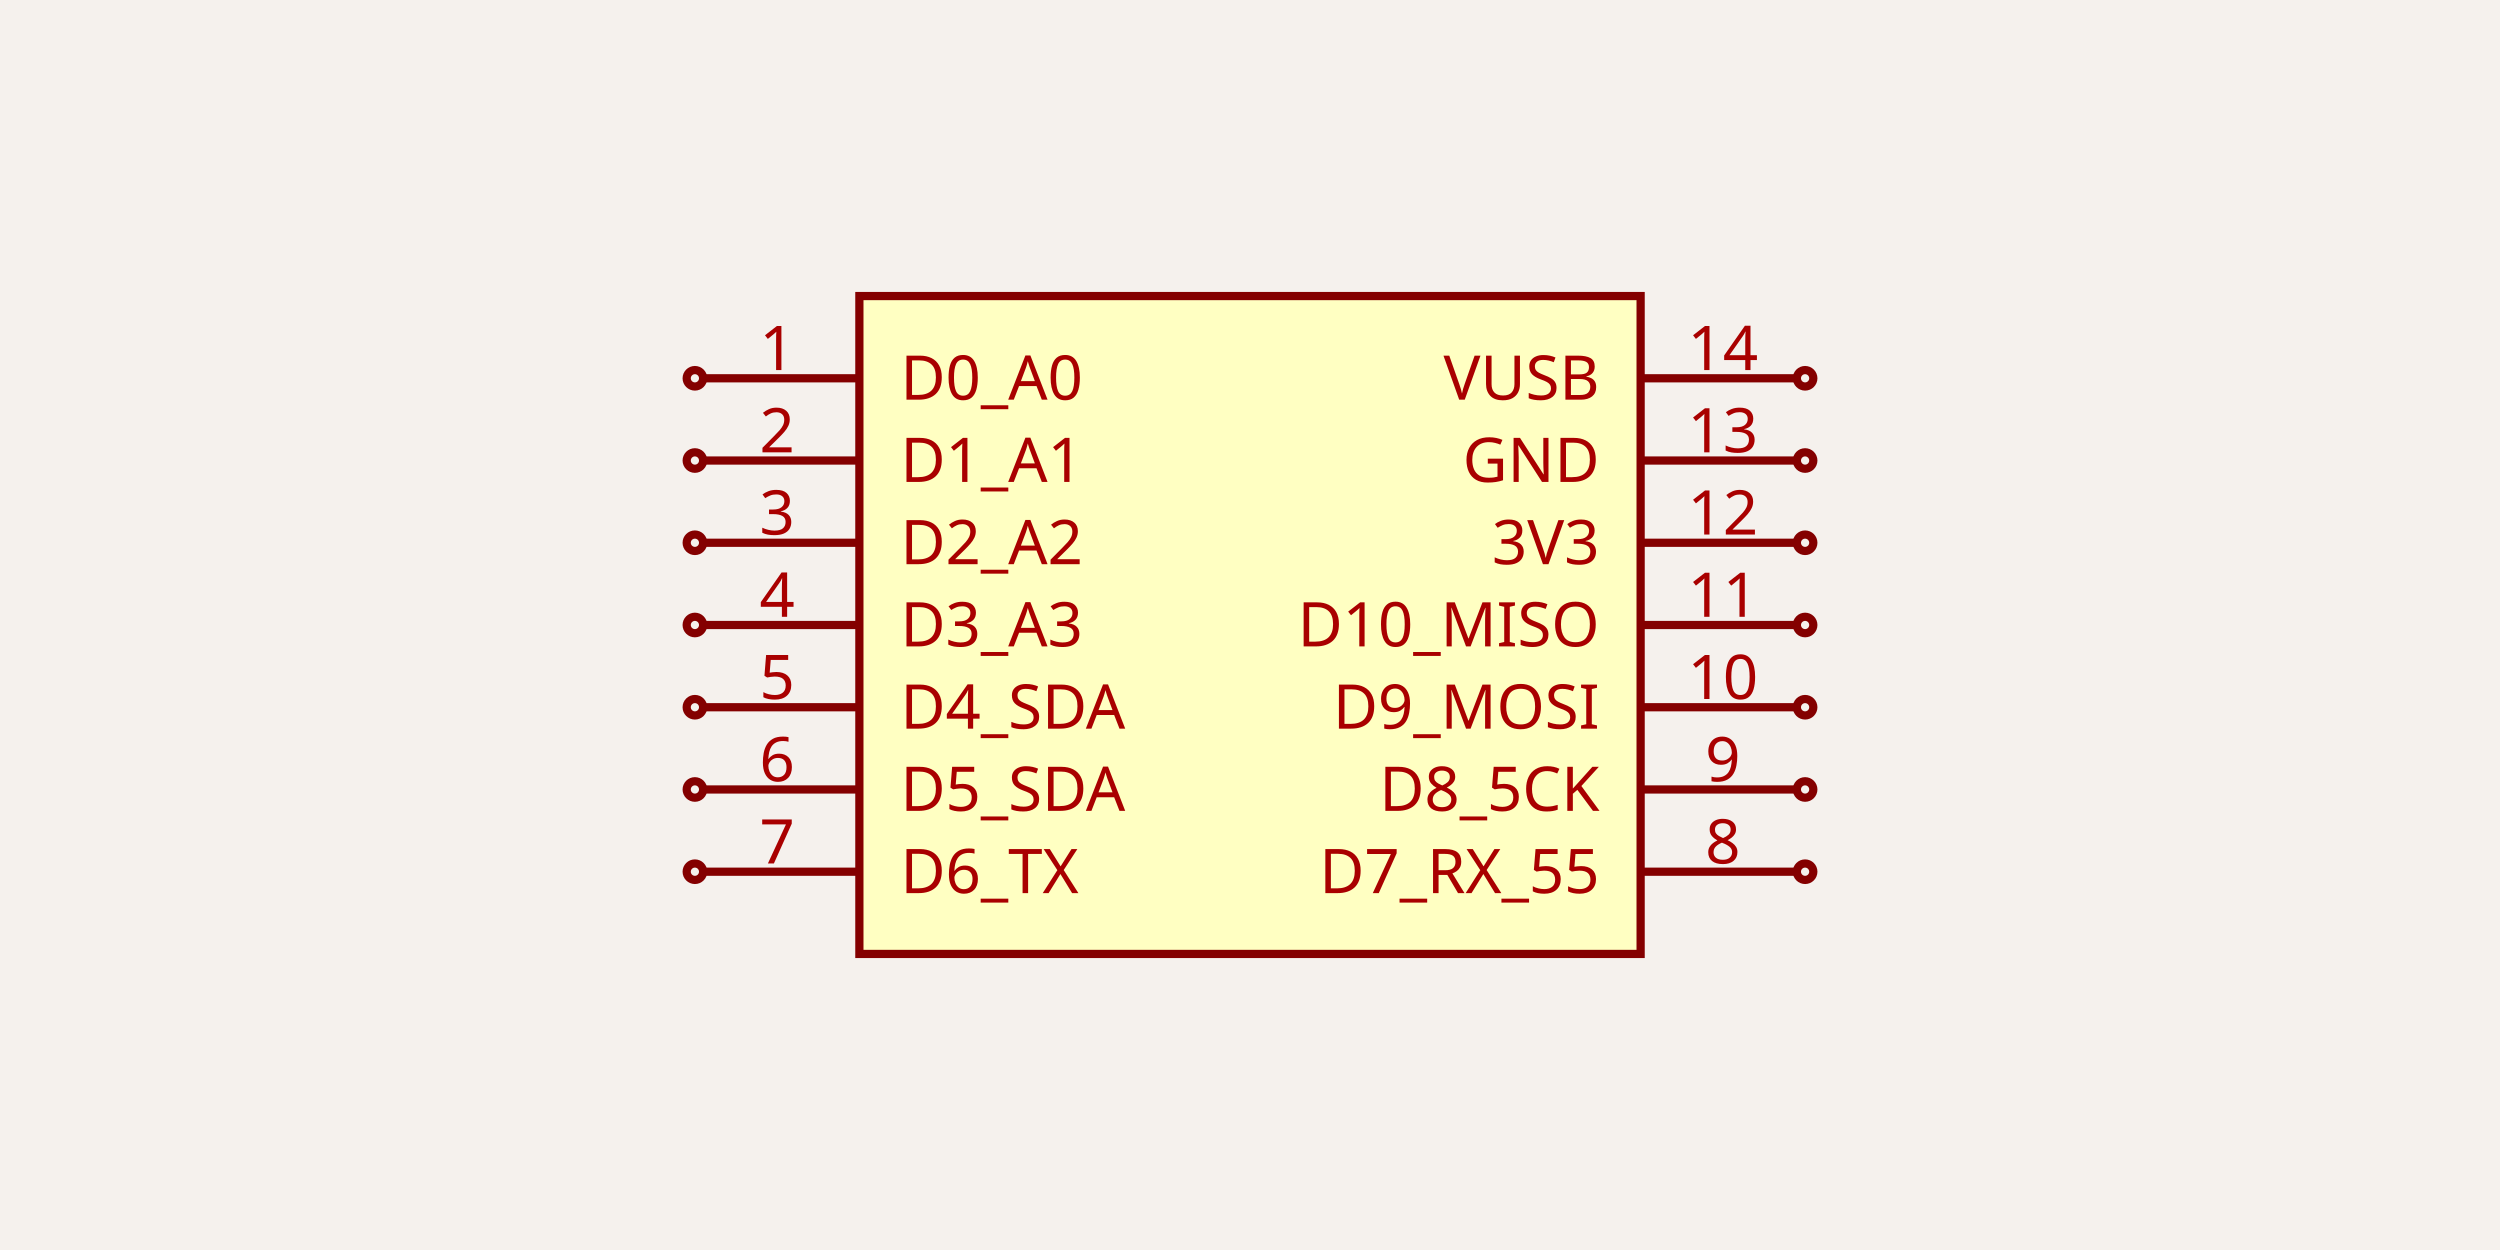
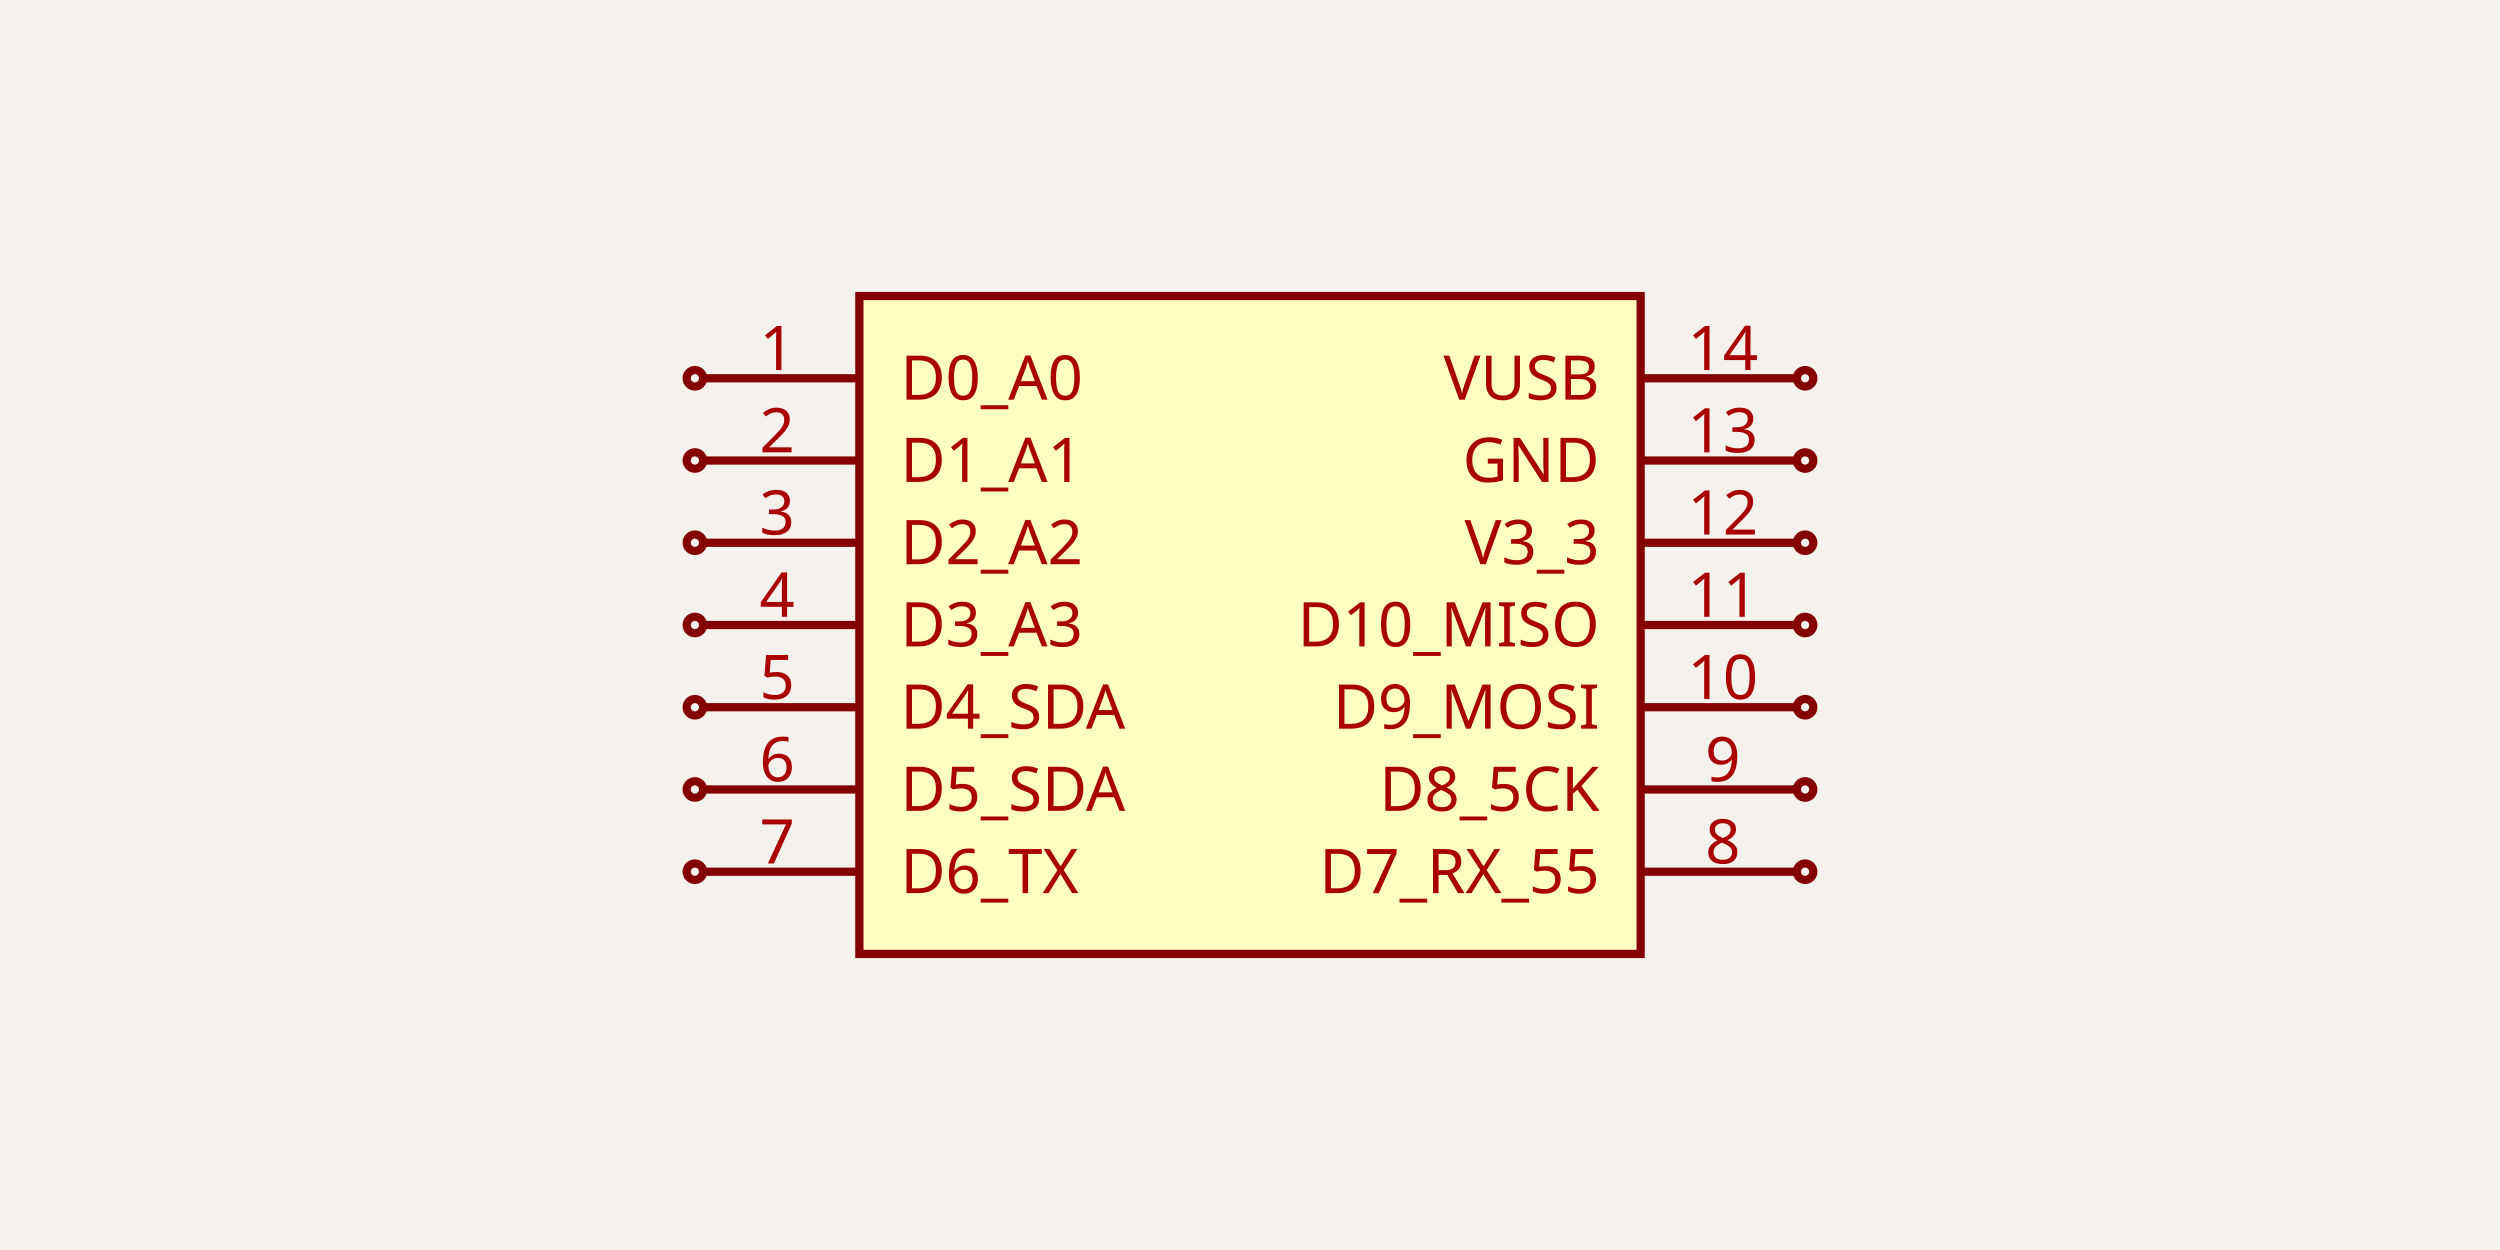
<svg xmlns="http://www.w3.org/2000/svg" width="1200" height="600" style="background-color: rgb(245, 241, 237)" data-real-to-screen-transform="matrix(197.3684210526,0,0,-197.3684210526,600,300)" data-software-used-string="@tscircuit/core@0.0.705">
  <style>
              .boundary { fill: rgb(245, 241, 237); }
              .schematic-boundary { fill: none; stroke: #fff; }
              .component { fill: none; stroke: rgb(132, 0, 0); }
              .chip { fill: rgb(255, 255, 194); stroke: rgb(132, 0, 0); }
              .component-pin { fill: none; stroke: rgb(132, 0, 0); }
              /* Basic per-trace hover fallback */
              .trace:hover {
                filter: invert(1);
              }
              .trace:hover .trace-crossing-outline {
                opacity: 0;
              }
              .trace:hover .trace-junction {
                filter: invert(1);
              }
              /* Net-hover highlighting: when a trace or its overlays are hovered,
                 invert color for all traces (base + overlays) sharing the same
                 subcircuit connectivity key. Also hide crossing outline during hover. */
              
              .text { font-family: sans-serif; fill: rgb(0, 150, 0); }
              .pin-number { fill: rgb(169, 0, 0); }
              .port-label { fill: rgb(0, 100, 100); }
              .component-name { fill: rgb(0, 100, 100); }
            </style>
  <rect class="boundary" x="0" y="0" width="1200" height="600" />
  <g data-circuit-json-type="schematic_component" data-schematic-component-id="schematic_component_0">
    <rect class="component chip" x="412.5" y="142.105" width="375" height="315.789" stroke-width="3.947px" fill="rgb(255, 255, 194)" stroke="rgb(132, 0, 0)" />
    <rect class="component-overlay" x="412.5" y="142.105" width="375" height="315.789" fill="transparent" />
    <text x="412.5" y="483.553" fill="#006464" text-anchor="start" dominant-baseline="middle" font-family="sans-serif" font-size="35.526px" transform="rotate(0, 412.5, 483.5526)" />
    <text x="412.5" y="116.447" fill="#006464" text-anchor="start" dominant-baseline="middle" font-family="sans-serif" font-size="35.526px" transform="rotate(0, 412.5, 116.4474)" />
    <line class="component-pin" x1="337.5" y1="181.579" x2="412.5" y2="181.579" stroke-width="3.947px" />
    <g data-schematic-port-id="source_port_0">
      <circle class="component-pin" cx="333.553" cy="181.579" r="3.947" stroke-width="3.947px" />
      <rect x="329.605" y="177.632" width="7.895" height="7.895" opacity="0" />
    </g>
    <text class="pin-number" x="373.026" y="177.632" style="font-family: sans-serif;" fill="rgb(169, 0, 0)" text-anchor="middle" dominant-baseline="auto" font-size="29.605px" transform="">1</text>
    <text class="pin-number" x="432.237" y="181.579" style="font-family: sans-serif;" fill="rgb(169, 0, 0)" text-anchor="start" dominant-baseline="middle" font-size="29.605px" transform="">D0_A0</text>
    <line class="component-pin" x1="337.5" y1="221.053" x2="412.5" y2="221.053" stroke-width="3.947px" />
    <g data-schematic-port-id="source_port_1">
      <circle class="component-pin" cx="333.553" cy="221.053" r="3.947" stroke-width="3.947px" />
      <rect x="329.605" y="217.105" width="7.895" height="7.895" opacity="0" />
    </g>
    <text class="pin-number" x="373.026" y="217.105" style="font-family: sans-serif;" fill="rgb(169, 0, 0)" text-anchor="middle" dominant-baseline="auto" font-size="29.605px" transform="">2</text>
    <text class="pin-number" x="432.237" y="221.053" style="font-family: sans-serif;" fill="rgb(169, 0, 0)" text-anchor="start" dominant-baseline="middle" font-size="29.605px" transform="">D1_A1</text>
    <line class="component-pin" x1="337.5" y1="260.526" x2="412.5" y2="260.526" stroke-width="3.947px" />
    <g data-schematic-port-id="source_port_2">
      <circle class="component-pin" cx="333.553" cy="260.526" r="3.947" stroke-width="3.947px" />
      <rect x="329.605" y="256.579" width="7.895" height="7.895" opacity="0" />
    </g>
    <text class="pin-number" x="373.026" y="256.579" style="font-family: sans-serif;" fill="rgb(169, 0, 0)" text-anchor="middle" dominant-baseline="auto" font-size="29.605px" transform="">3</text>
    <text class="pin-number" x="432.237" y="260.526" style="font-family: sans-serif;" fill="rgb(169, 0, 0)" text-anchor="start" dominant-baseline="middle" font-size="29.605px" transform="">D2_A2</text>
    <line class="component-pin" x1="337.5" y1="300" x2="412.5" y2="300" stroke-width="3.947px" />
    <g data-schematic-port-id="source_port_3">
      <circle class="component-pin" cx="333.553" cy="300" r="3.947" stroke-width="3.947px" />
      <rect x="329.605" y="296.053" width="7.895" height="7.895" opacity="0" />
    </g>
    <text class="pin-number" x="373.026" y="296.053" style="font-family: sans-serif;" fill="rgb(169, 0, 0)" text-anchor="middle" dominant-baseline="auto" font-size="29.605px" transform="">4</text>
    <text class="pin-number" x="432.237" y="300" style="font-family: sans-serif;" fill="rgb(169, 0, 0)" text-anchor="start" dominant-baseline="middle" font-size="29.605px" transform="">D3_A3</text>
    <line class="component-pin" x1="337.5" y1="339.474" x2="412.5" y2="339.474" stroke-width="3.947px" />
    <g data-schematic-port-id="source_port_4">
      <circle class="component-pin" cx="333.553" cy="339.474" r="3.947" stroke-width="3.947px" />
      <rect x="329.605" y="335.526" width="7.895" height="7.895" opacity="0" />
    </g>
    <text class="pin-number" x="373.026" y="335.526" style="font-family: sans-serif;" fill="rgb(169, 0, 0)" text-anchor="middle" dominant-baseline="auto" font-size="29.605px" transform="">5</text>
    <text class="pin-number" x="432.237" y="339.474" style="font-family: sans-serif;" fill="rgb(169, 0, 0)" text-anchor="start" dominant-baseline="middle" font-size="29.605px" transform="">D4_SDA</text>
    <line class="component-pin" x1="337.5" y1="378.947" x2="412.5" y2="378.947" stroke-width="3.947px" />
    <g data-schematic-port-id="source_port_5">
      <circle class="component-pin" cx="333.553" cy="378.947" r="3.947" stroke-width="3.947px" />
      <rect x="329.605" y="375" width="7.895" height="7.895" opacity="0" />
    </g>
    <text class="pin-number" x="373.026" y="375" style="font-family: sans-serif;" fill="rgb(169, 0, 0)" text-anchor="middle" dominant-baseline="auto" font-size="29.605px" transform="">6</text>
    <text class="pin-number" x="432.237" y="378.947" style="font-family: sans-serif;" fill="rgb(169, 0, 0)" text-anchor="start" dominant-baseline="middle" font-size="29.605px" transform="">D5_SDA</text>
    <line class="component-pin" x1="337.5" y1="418.421" x2="412.5" y2="418.421" stroke-width="3.947px" />
    <g data-schematic-port-id="source_port_6">
      <circle class="component-pin" cx="333.553" cy="418.421" r="3.947" stroke-width="3.947px" />
      <rect x="329.605" y="414.474" width="7.895" height="7.895" opacity="0" />
    </g>
    <text class="pin-number" x="373.026" y="414.474" style="font-family: sans-serif;" fill="rgb(169, 0, 0)" text-anchor="middle" dominant-baseline="auto" font-size="29.605px" transform="">7</text>
    <text class="pin-number" x="432.237" y="418.421" style="font-family: sans-serif;" fill="rgb(169, 0, 0)" text-anchor="start" dominant-baseline="middle" font-size="29.605px" transform="">D6_TX</text>
    <line class="component-pin" x1="862.5" y1="418.421" x2="787.5" y2="418.421" stroke-width="3.947px" />
    <g data-schematic-port-id="source_port_7">
      <circle class="component-pin" cx="866.447" cy="418.421" r="3.947" stroke-width="3.947px" />
      <rect x="862.5" y="414.474" width="7.895" height="7.895" opacity="0" />
    </g>
    <text class="pin-number" x="826.974" y="414.474" style="font-family: sans-serif;" fill="rgb(169, 0, 0)" text-anchor="middle" dominant-baseline="auto" font-size="29.605px" transform="">8</text>
    <text class="pin-number" x="767.763" y="418.421" style="font-family: sans-serif;" fill="rgb(169, 0, 0)" text-anchor="end" dominant-baseline="middle" font-size="29.605px" transform="">D7_RX_55</text>
    <line class="component-pin" x1="862.5" y1="378.947" x2="787.5" y2="378.947" stroke-width="3.947px" />
    <g data-schematic-port-id="source_port_8">
      <circle class="component-pin" cx="866.447" cy="378.947" r="3.947" stroke-width="3.947px" />
      <rect x="862.5" y="375" width="7.895" height="7.895" opacity="0" />
    </g>
    <text class="pin-number" x="826.974" y="375" style="font-family: sans-serif;" fill="rgb(169, 0, 0)" text-anchor="middle" dominant-baseline="auto" font-size="29.605px" transform="">9</text>
    <text class="pin-number" x="767.763" y="378.947" style="font-family: sans-serif;" fill="rgb(169, 0, 0)" text-anchor="end" dominant-baseline="middle" font-size="29.605px" transform="">D8_5CK</text>
    <line class="component-pin" x1="862.5" y1="339.474" x2="787.5" y2="339.474" stroke-width="3.947px" />
    <g data-schematic-port-id="source_port_9">
      <circle class="component-pin" cx="866.447" cy="339.474" r="3.947" stroke-width="3.947px" />
      <rect x="862.5" y="335.526" width="7.895" height="7.895" opacity="0" />
    </g>
    <text class="pin-number" x="826.974" y="335.526" style="font-family: sans-serif;" fill="rgb(169, 0, 0)" text-anchor="middle" dominant-baseline="auto" font-size="29.605px" transform="">10</text>
    <text class="pin-number" x="767.763" y="339.474" style="font-family: sans-serif;" fill="rgb(169, 0, 0)" text-anchor="end" dominant-baseline="middle" font-size="29.605px" transform="">D9_MOSI</text>
    <line class="component-pin" x1="862.5" y1="300" x2="787.5" y2="300" stroke-width="3.947px" />
    <g data-schematic-port-id="source_port_10">
      <circle class="component-pin" cx="866.447" cy="300" r="3.947" stroke-width="3.947px" />
      <rect x="862.5" y="296.053" width="7.895" height="7.895" opacity="0" />
    </g>
    <text class="pin-number" x="826.974" y="296.053" style="font-family: sans-serif;" fill="rgb(169, 0, 0)" text-anchor="middle" dominant-baseline="auto" font-size="29.605px" transform="">11</text>
    <text class="pin-number" x="767.763" y="300" style="font-family: sans-serif;" fill="rgb(169, 0, 0)" text-anchor="end" dominant-baseline="middle" font-size="29.605px" transform="">D10_MISO</text>
    <line class="component-pin" x1="862.5" y1="260.526" x2="787.5" y2="260.526" stroke-width="3.947px" />
    <g data-schematic-port-id="source_port_11">
      <circle class="component-pin" cx="866.447" cy="260.526" r="3.947" stroke-width="3.947px" />
      <rect x="862.5" y="256.579" width="7.895" height="7.895" opacity="0" />
    </g>
    <text class="pin-number" x="826.974" y="256.579" style="font-family: sans-serif;" fill="rgb(169, 0, 0)" text-anchor="middle" dominant-baseline="auto" font-size="29.605px" transform="">12</text>
-     <text class="pin-number" x="767.763" y="260.526" style="font-family: sans-serif;" fill="rgb(169, 0, 0)" text-anchor="end" dominant-baseline="middle" font-size="29.605px" transform="">3V3</text>
+     <text class="pin-number" x="767.763" y="260.526" style="font-family: sans-serif;" fill="rgb(169, 0, 0)" text-anchor="end" dominant-baseline="middle" font-size="29.605px" transform="">V3_3</text>
    <line class="component-pin" x1="862.5" y1="221.053" x2="787.5" y2="221.053" stroke-width="3.947px" />
    <g data-schematic-port-id="source_port_12">
      <circle class="component-pin" cx="866.447" cy="221.053" r="3.947" stroke-width="3.947px" />
      <rect x="862.5" y="217.105" width="7.895" height="7.895" opacity="0" />
    </g>
    <text class="pin-number" x="826.974" y="217.105" style="font-family: sans-serif;" fill="rgb(169, 0, 0)" text-anchor="middle" dominant-baseline="auto" font-size="29.605px" transform="">13</text>
    <text class="pin-number" x="767.763" y="221.053" style="font-family: sans-serif;" fill="rgb(169, 0, 0)" text-anchor="end" dominant-baseline="middle" font-size="29.605px" transform="">GND</text>
    <line class="component-pin" x1="862.5" y1="181.579" x2="787.5" y2="181.579" stroke-width="3.947px" />
    <g data-schematic-port-id="source_port_13">
      <circle class="component-pin" cx="866.447" cy="181.579" r="3.947" stroke-width="3.947px" />
      <rect x="862.5" y="177.632" width="7.895" height="7.895" opacity="0" />
    </g>
    <text class="pin-number" x="826.974" y="177.632" style="font-family: sans-serif;" fill="rgb(169, 0, 0)" text-anchor="middle" dominant-baseline="auto" font-size="29.605px" transform="">14</text>
    <text class="pin-number" x="767.763" y="181.579" style="font-family: sans-serif;" fill="rgb(169, 0, 0)" text-anchor="end" dominant-baseline="middle" font-size="29.605px" transform="">VUSB</text>
  </g>
  <g class="schematic-port-hover" data-schematic-port-id="source_port_0">
    <circle cx="333.553" cy="181.579" r="7.895" fill="red" opacity="0" />
  </g>
  <g class="schematic-port-hover" data-schematic-port-id="source_port_1">
    <circle cx="333.553" cy="221.053" r="7.895" fill="red" opacity="0" />
  </g>
  <g class="schematic-port-hover" data-schematic-port-id="source_port_2">
    <circle cx="333.553" cy="260.526" r="7.895" fill="red" opacity="0" />
  </g>
  <g class="schematic-port-hover" data-schematic-port-id="source_port_3">
    <circle cx="333.553" cy="300" r="7.895" fill="red" opacity="0" />
  </g>
  <g class="schematic-port-hover" data-schematic-port-id="source_port_4">
    <circle cx="333.553" cy="339.474" r="7.895" fill="red" opacity="0" />
  </g>
  <g class="schematic-port-hover" data-schematic-port-id="source_port_5">
    <circle cx="333.553" cy="378.947" r="7.895" fill="red" opacity="0" />
  </g>
  <g class="schematic-port-hover" data-schematic-port-id="source_port_6">
    <circle cx="333.553" cy="418.421" r="7.895" fill="red" opacity="0" />
  </g>
  <g class="schematic-port-hover" data-schematic-port-id="source_port_7">
    <circle cx="866.447" cy="418.421" r="7.895" fill="red" opacity="0" />
  </g>
  <g class="schematic-port-hover" data-schematic-port-id="source_port_8">
    <circle cx="866.447" cy="378.947" r="7.895" fill="red" opacity="0" />
  </g>
  <g class="schematic-port-hover" data-schematic-port-id="source_port_9">
    <circle cx="866.447" cy="339.474" r="7.895" fill="red" opacity="0" />
  </g>
  <g class="schematic-port-hover" data-schematic-port-id="source_port_10">
    <circle cx="866.447" cy="300" r="7.895" fill="red" opacity="0" />
  </g>
  <g class="schematic-port-hover" data-schematic-port-id="source_port_11">
    <circle cx="866.447" cy="260.526" r="7.895" fill="red" opacity="0" />
  </g>
  <g class="schematic-port-hover" data-schematic-port-id="source_port_12">
    <circle cx="866.447" cy="221.053" r="7.895" fill="red" opacity="0" />
  </g>
  <g class="schematic-port-hover" data-schematic-port-id="source_port_13">
    <circle cx="866.447" cy="181.579" r="7.895" fill="red" opacity="0" />
  </g>
</svg>
